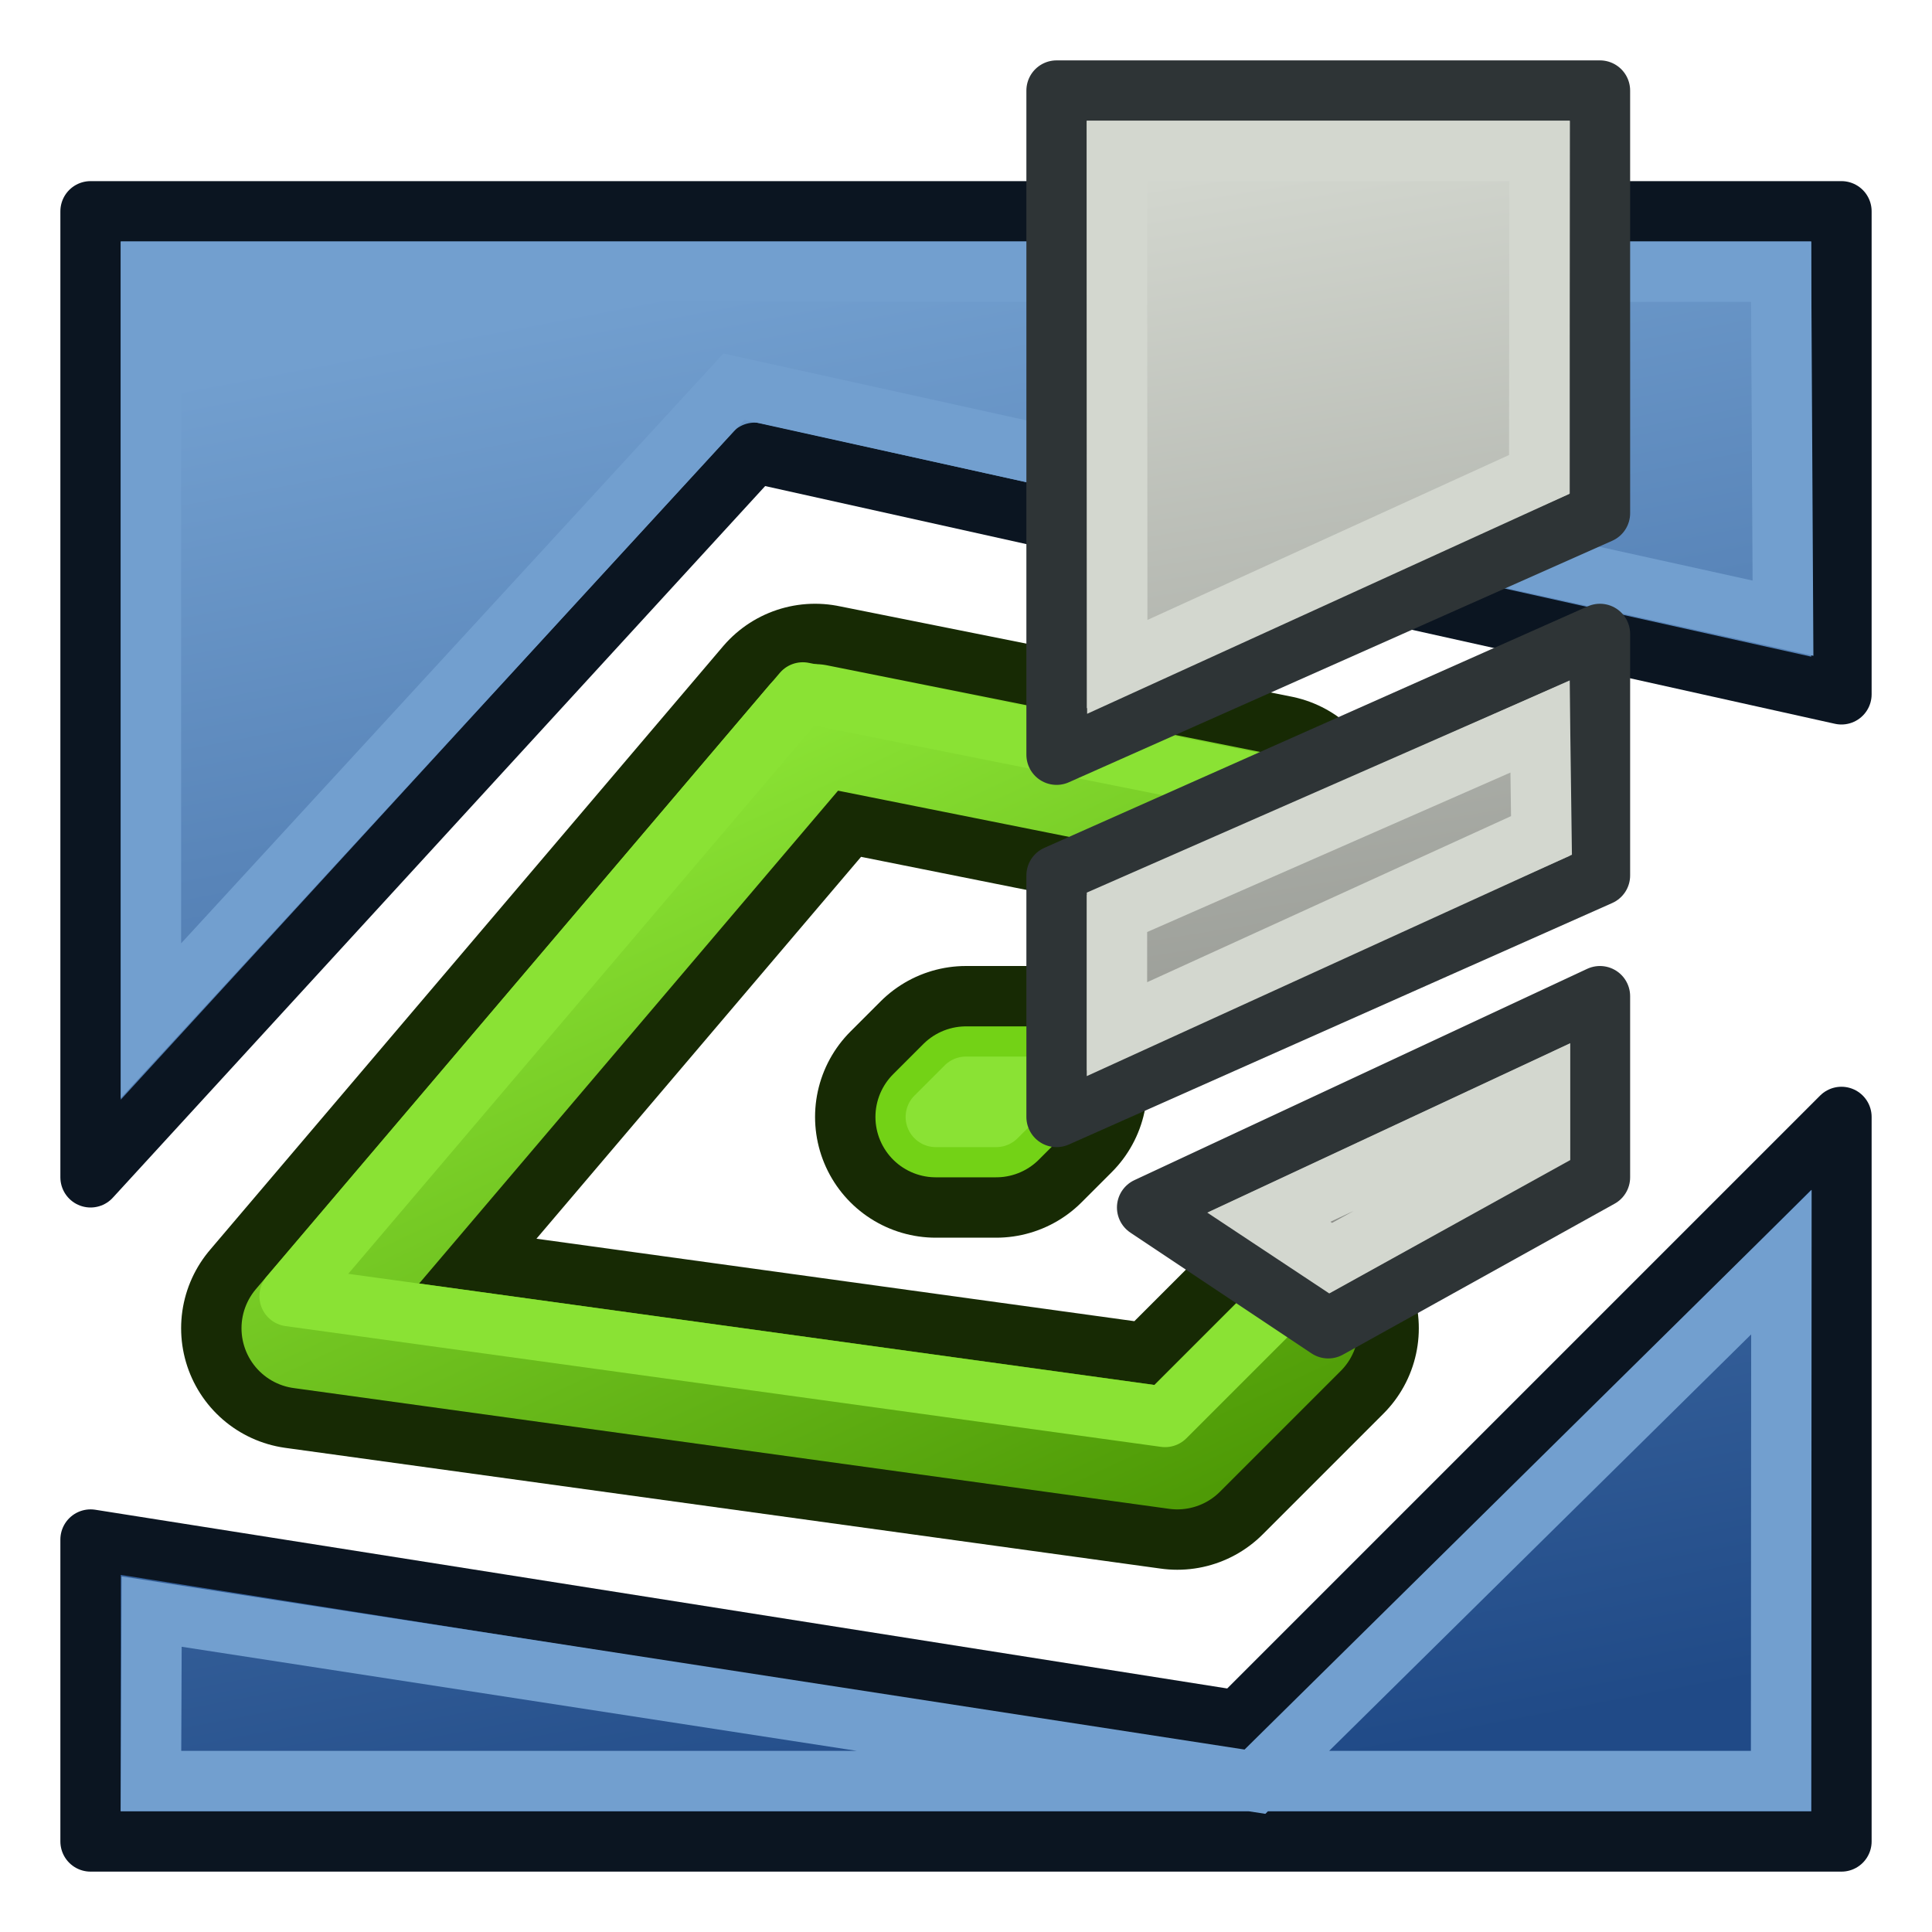
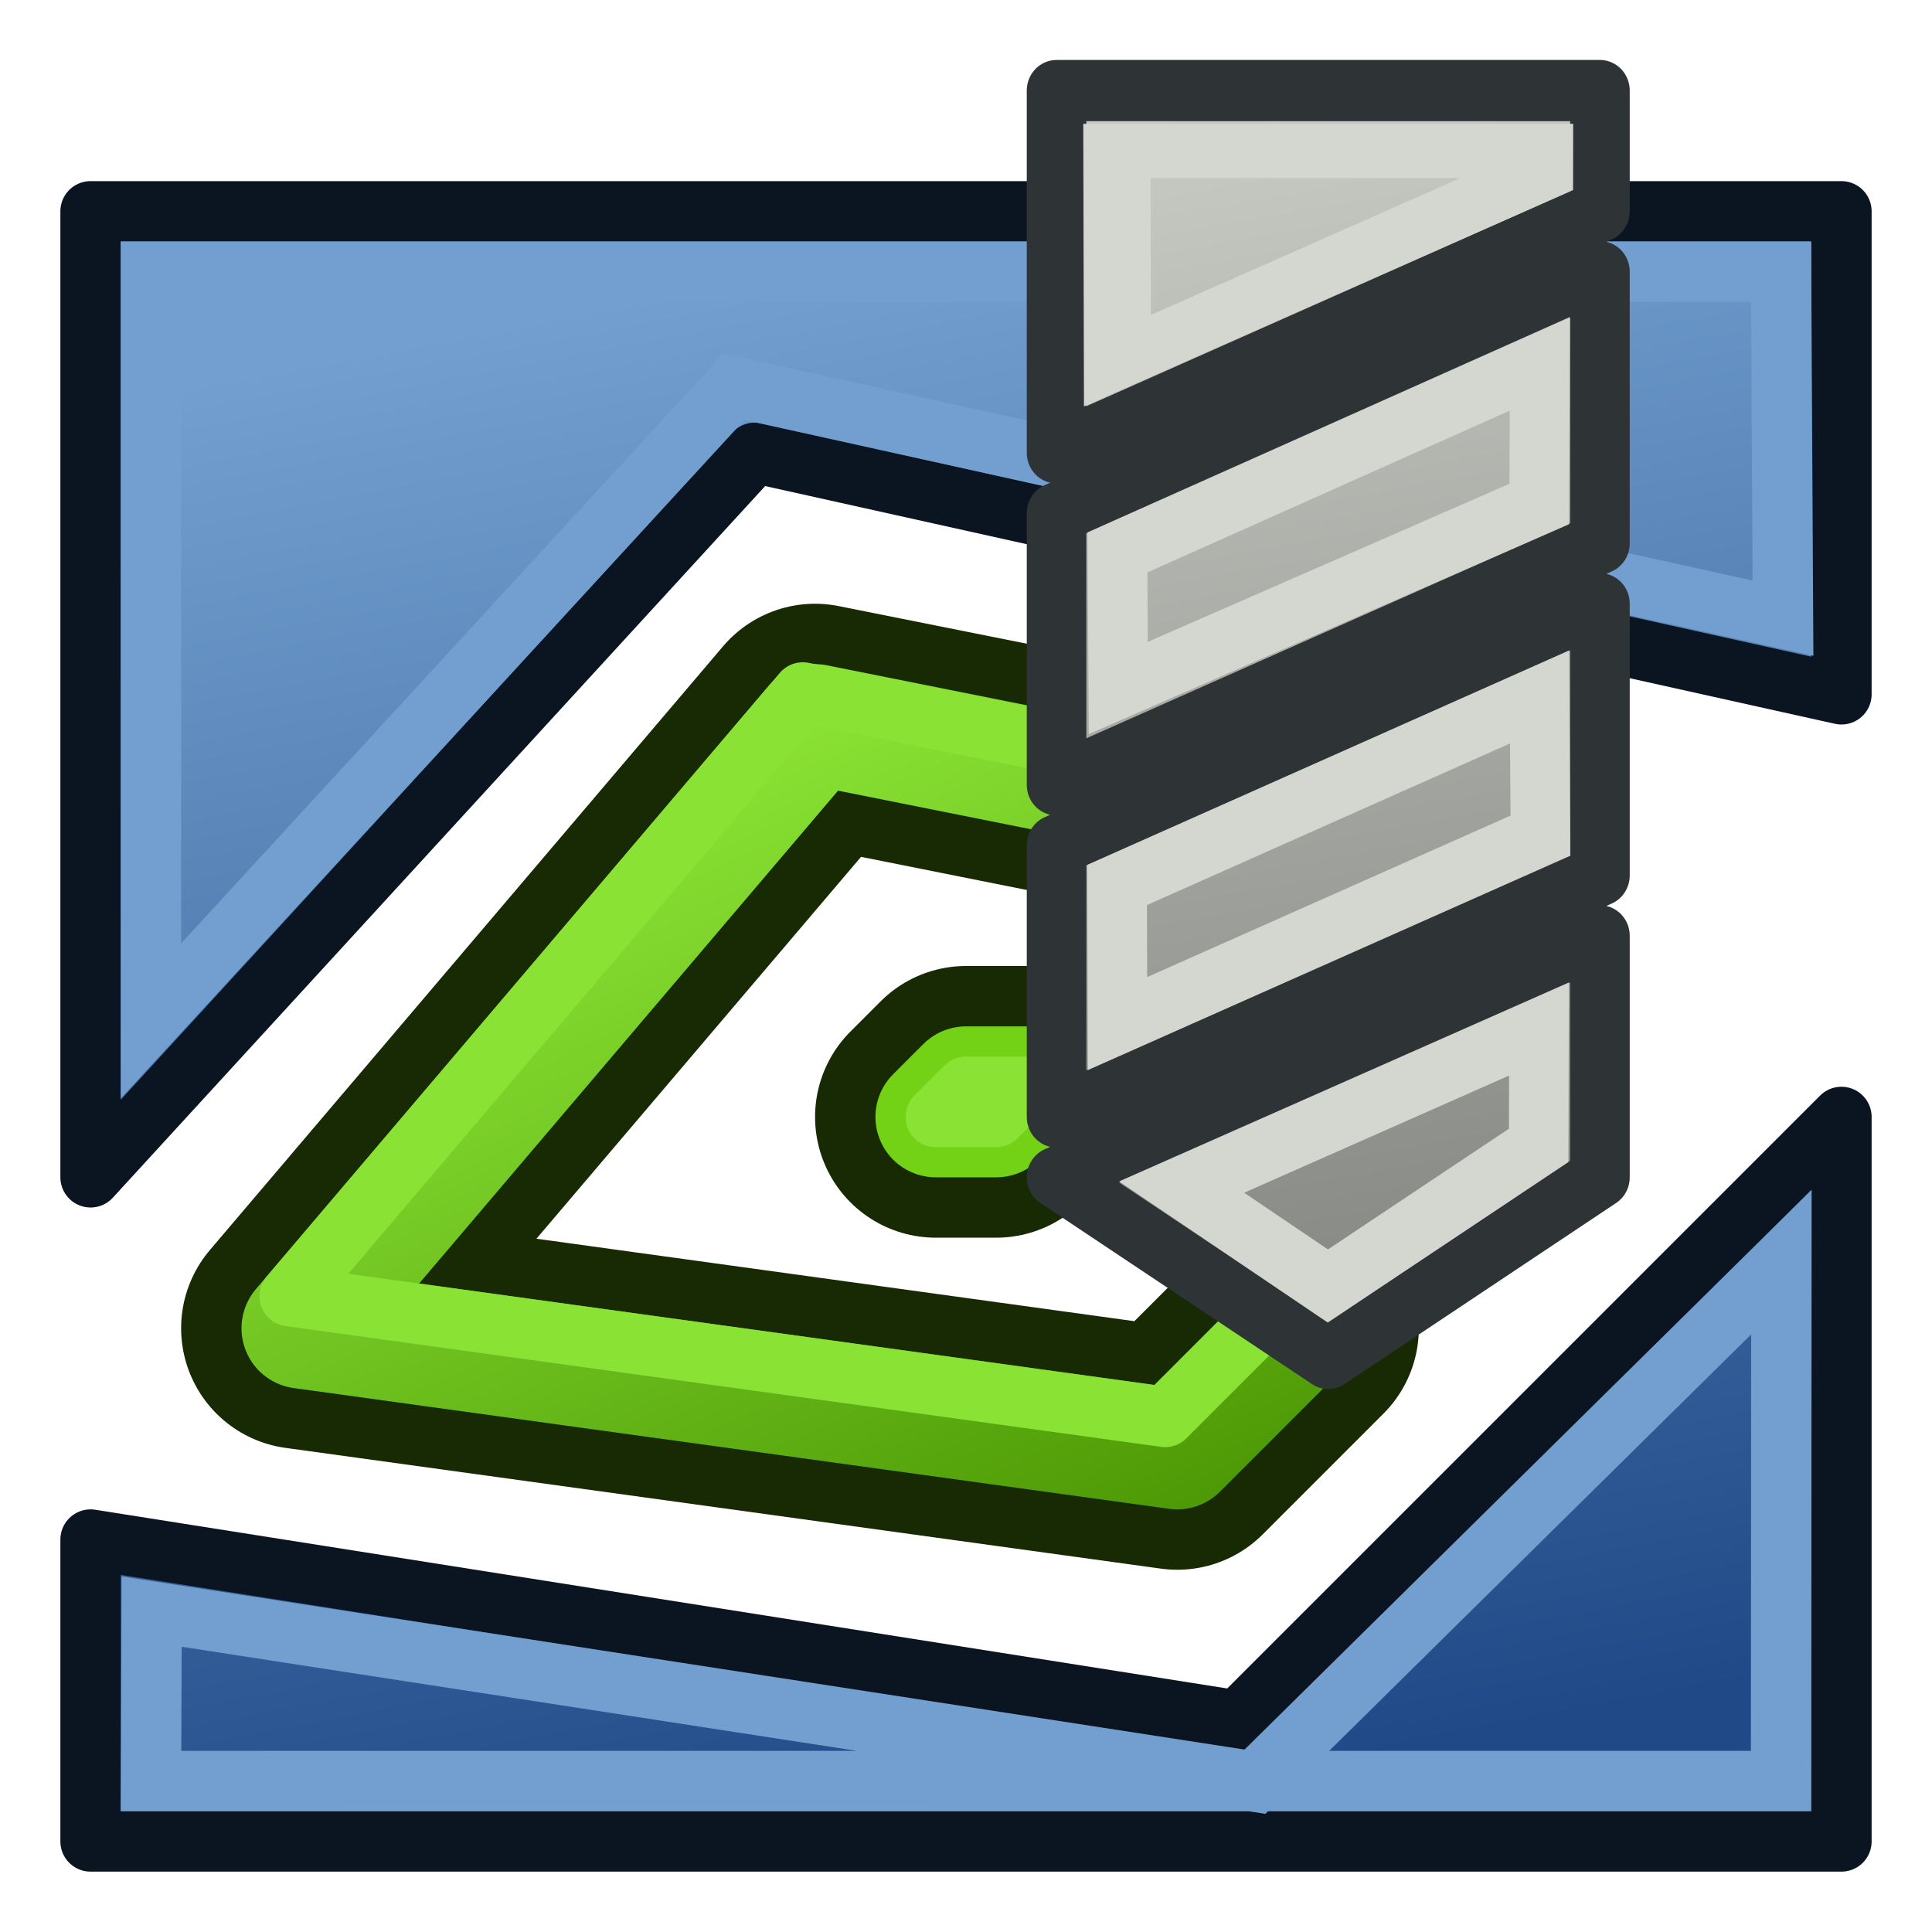
<svg xmlns="http://www.w3.org/2000/svg" xmlns:xlink="http://www.w3.org/1999/xlink" width="64px" height="64px" id="svg2816" version="1.1">
  <defs id="defs2818">
    <linearGradient id="linearGradient4718">
      <stop style="stop-color:#4e9a06;stop-opacity:1" offset="0" id="stop4720" />
      <stop style="stop-color:#8ae234;stop-opacity:1" offset="1" id="stop4722" />
    </linearGradient>
    <linearGradient id="linearGradient4674">
      <stop style="stop-color:#204a87;stop-opacity:1" offset="0" id="stop4676" />
      <stop style="stop-color:#729fcf;stop-opacity:1" offset="1" id="stop4678" />
    </linearGradient>
    <linearGradient id="linearGradient4513">
      <stop style="stop-color:#ffffff;stop-opacity:1;" offset="0" id="stop4515" />
      <stop style="stop-color:#999999;stop-opacity:1;" offset="1" id="stop4517" />
    </linearGradient>
    <linearGradient id="linearGradient3681">
      <stop id="stop3697" offset="0" style="stop-color:#fff110;stop-opacity:1;" />
      <stop style="stop-color:#cf7008;stop-opacity:1;" offset="1" id="stop3685" />
    </linearGradient>
    <pattern patternTransform="matrix(0.6764373,-0.8182915,2.457831,1.884455,-26.45061,18.29495)" id="pattern5231" xlink:href="#Strips1_1-4" />
    <pattern id="Strips1_1-4" patternTransform="matrix(0.6677284,-1.003708,2.426188,2.311455,3.476099,3.534923)" height="1" width="2" patternUnits="userSpaceOnUse">
      <rect id="rect4483-4" height="2" width="1" y="-0.5" x="0" style="fill:black;stroke:none" />
    </pattern>
    <pattern patternTransform="matrix(0.6677284,-1.003708,2.426188,2.311455,39.61838,8.96928)" id="pattern5231-4" xlink:href="#Strips1_1-6" />
    <pattern id="Strips1_1-6" patternTransform="matrix(0.6677284,-1.003708,2.426188,2.311455,3.476099,3.534923)" height="1" width="2" patternUnits="userSpaceOnUse">
      <rect id="rect4483-0" height="2" width="1" y="-0.5" x="0" style="fill:black;stroke:none" />
    </pattern>
    <pattern patternTransform="matrix(0.6651338,-1.06313,2.41676,2.448297,-49.76257,2.954681)" id="pattern5296" xlink:href="#pattern5231-3" />
    <pattern patternTransform="matrix(0.6677284,-1.003708,2.426188,2.311455,-26.33628,10.8872)" id="pattern5231-3" xlink:href="#Strips1_1-4-3" />
    <pattern id="Strips1_1-4-3" patternTransform="matrix(0.6677284,-1.003708,2.426188,2.311455,3.476099,3.534923)" height="1" width="2" patternUnits="userSpaceOnUse">
      <rect id="rect4483-4-6" height="2" width="1" y="-0.5" x="0" style="fill:black;stroke:none" />
    </pattern>
    <pattern patternTransform="matrix(0.4284489,-0.6215585,1.556767,1.431396,27.94841,13.30646)" id="pattern5330" xlink:href="#Strips1_1-9" />
    <pattern id="Strips1_1-9" patternTransform="matrix(0.6677284,-1.003708,2.426188,2.311455,3.476099,3.534923)" height="1" width="2" patternUnits="userSpaceOnUse">
      <rect id="rect4483-3" height="2" width="1" y="-0.5" x="0" style="fill:black;stroke:none" />
    </pattern>
    <linearGradient xlink:href="#linearGradient3681" id="linearGradient3687" x1="37.898" y1="41.088" x2="4.061" y2="40.169" gradientUnits="userSpaceOnUse" gradientTransform="translate(127.2727,-51.27273)" />
    <linearGradient xlink:href="#linearGradient3681" id="linearGradient3695" x1="37.894" y1="40.485" x2="59.811" y2="43.559" gradientUnits="userSpaceOnUse" gradientTransform="translate(127.2727,-51.27273)" />
    <linearGradient id="linearGradient3681-3">
      <stop id="stop3697-3" offset="0" style="stop-color:#fff110;stop-opacity:1;" />
      <stop style="stop-color:#cf7008;stop-opacity:1;" offset="1" id="stop3685-4" />
    </linearGradient>
    <linearGradient y2="43.559" x2="59.811" y1="40.485" x1="37.894" gradientTransform="translate(-37.00068,-20.48737)" gradientUnits="userSpaceOnUse" id="linearGradient3608" xlink:href="#linearGradient3681-3" />
    <linearGradient id="linearGradient4513-2">
      <stop style="stop-color:#ffffff;stop-opacity:1;" offset="0" id="stop4515-2" />
      <stop style="stop-color:#999999;stop-opacity:1;" offset="1" id="stop4517-4" />
    </linearGradient>
    <radialGradient r="23.635" fy="7.932" fx="32.152" cy="7.932" cx="32.152" gradientTransform="matrix(1,0,0,1.184116,-8.517325,-3.409757)" gradientUnits="userSpaceOnUse" id="radialGradient4538" xlink:href="#linearGradient4513-2" />
    <linearGradient id="linearGradient4513-1">
      <stop style="stop-color:#ffffff;stop-opacity:1;" offset="0" id="stop4515-8" />
      <stop style="stop-color:#999999;stop-opacity:1;" offset="1" id="stop4517-6" />
    </linearGradient>
    <radialGradient r="23.635" fy="7.932" fx="32.152" cy="7.932" cx="32.152" gradientTransform="matrix(1,0,0,1.184116,-8.517325,-3.409757)" gradientUnits="userSpaceOnUse" id="radialGradient4538-6" xlink:href="#linearGradient4513-1" />
    <linearGradient id="linearGradient4513-1-3">
      <stop style="stop-color:#ffffff;stop-opacity:1;" offset="0" id="stop4515-8-7" />
      <stop style="stop-color:#999999;stop-opacity:1;" offset="1" id="stop4517-6-5" />
    </linearGradient>
    <radialGradient r="23.635" fy="35.869" fx="32.152" cy="35.869" cx="32.152" gradientTransform="matrix(0.3949791,0,0,1.184116,-2.716491,-26.06701)" gradientUnits="userSpaceOnUse" id="radialGradient3069" xlink:href="#linearGradient4513-1-3" />
    <linearGradient id="linearGradient4513-1-2">
      <stop style="stop-color:#ffffff;stop-opacity:1;" offset="0" id="stop4515-8-6" />
      <stop style="stop-color:#999999;stop-opacity:1;" offset="1" id="stop4517-6-6" />
    </linearGradient>
    <radialGradient r="23.635" fy="35.869" fx="32.152" cy="35.869" cx="32.152" gradientTransform="matrix(0.3949791,0,0,1.184116,-2.716491,-26.06701)" gradientUnits="userSpaceOnUse" id="radialGradient3102" xlink:href="#linearGradient4513-1-2" />
    <radialGradient xlink:href="#linearGradient4513-1" id="radialGradient3132" gradientUnits="userSpaceOnUse" gradientTransform="matrix(0.3949791,0,0,1.184116,29.90015,-9.43093)" cx="32.152" cy="27.951" fx="32.152" fy="27.951" r="23.635" />
    <linearGradient xlink:href="#linearGradient4031" id="linearGradient4055" gradientUnits="userSpaceOnUse" gradientTransform="translate(71.49472,-3.198256)" x1="30" y1="17" x2="36" y2="54.227" />
    <linearGradient id="linearGradient4031">
      <stop id="stop4033" offset="0" style="stop-color:#d3d7cf;stop-opacity:1" />
      <stop id="stop4035" offset="1" style="stop-color:#888a85;stop-opacity:1" />
    </linearGradient>
    <linearGradient xlink:href="#linearGradient4674" id="linearGradient4680" x1="37.125" y1="59.75" x2="27.375" y2="8.625" gradientUnits="userSpaceOnUse" />
    <linearGradient xlink:href="#linearGradient4718" id="linearGradient4724" x1="38.759" y1="50.054" x2="26.527" y2="23.979" gradientUnits="userSpaceOnUse" />
+     <linearGradient xlink:href="#linearGradient3898-8-9" id="linearGradient3147" gradientUnits="userSpaceOnUse" x1="35.06" y1="53.009" x2="27.286" y2="7.312" />
+     <linearGradient id="linearGradient3898-8-9">
+       <stop style="stop-color:#888a85;stop-opacity:1" offset="0" id="stop3900-2-2" />
+       <stop style="stop-color:#d3d7cf;stop-opacity:1" offset="1" id="stop3902-4-7" />
+     </linearGradient>
+     <linearGradient xlink:href="#linearGradient3898-8-9" id="linearGradient3143" gradientUnits="userSpaceOnUse" x1="35.06" y1="53.009" x2="27.286" y2="7.312" />
+     <linearGradient xlink:href="#linearGradient3898-8-9" id="linearGradient3145" gradientUnits="userSpaceOnUse" x1="35.06" y1="53.009" x2="27.286" y2="7.312" />
  </defs>
  <g id="layer1">
    <path style="color:#000000;fill:url(#linearGradient4680);fill-opacity:1;fill-rule:nonzero;stroke:#0b1521;stroke-width:2;stroke-linecap:butt;stroke-linejoin:round;stroke-miterlimit:4;stroke-opacity:1;stroke-dasharray:none;stroke-dashoffset:0;marker:none;visibility:visible;display:inline;overflow:visible;enable-background:accumulate" d="M 3,7 3,39 25,15 61,23 61,7 z M 61,37 41,57 3,51 3,61 61,61 z" id="rect3105" />
    <path style="color:#000000;fill:none;stroke:#172a04;stroke-width:8;stroke-linecap:round;stroke-linejoin:round;stroke-miterlimit:4;stroke-opacity:1;stroke-dasharray:none;stroke-dashoffset:0;marker:none;visibility:visible;display:inline;overflow:visible;enable-background:accumulate" d="M 42,27 27,24 10,44 39,48 43,44" id="path3120" />
    <path style="color:#000000;fill:none;stroke:#172a04;stroke-width:8;stroke-linecap:butt;stroke-linejoin:round;stroke-miterlimit:4;stroke-opacity:1;stroke-dasharray:none;stroke-dashoffset:0;marker:none;visibility:visible;display:inline;overflow:visible;enable-background:accumulate" d="m 34,36 -2,0 -1,1 2,0 z" id="path3907" />
    <path style="color:#000000;fill:none;stroke:#729fcf;stroke-width:2;stroke-linecap:butt;stroke-linejoin:miter;stroke-miterlimit:4;stroke-opacity:1;stroke-dasharray:none;stroke-dashoffset:0;marker:none;visibility:visible;display:inline;overflow:visible;enable-background:accumulate" d="M 5,9 5,33.815 24.311,12.811 59.064,20.478 59,9 z M 59.011,41.81 41.572,59.021 5.023,53.386 5,59 59,59 z" id="rect3105-5" />
    <path style="color:#000000;fill:none;stroke:url(#linearGradient4724);stroke-width:4;stroke-linecap:round;stroke-linejoin:round;stroke-miterlimit:4;stroke-opacity:1;stroke-dasharray:none;stroke-dashoffset:0;marker:none;visibility:visible;display:inline;overflow:visible;enable-background:accumulate" d="M 42,27 27,24 10,44 39,48 43,44" id="path3120-3" />
    <path style="color:#000000;fill:none;stroke:#8ae234;stroke-width:2;stroke-linecap:round;stroke-linejoin:round;stroke-miterlimit:4;stroke-opacity:1;stroke-dasharray:none;stroke-dashoffset:0;marker:none;visibility:visible;display:inline;overflow:visible;enable-background:accumulate" d="m 41.594,25.938 -15,-3 -17,20 29,4 4,-4" id="path3120-3-5" />
    <path style="color:#000000;fill:none;stroke:#73d216;stroke-width:4;stroke-linecap:butt;stroke-linejoin:round;stroke-miterlimit:4;stroke-opacity:1;stroke-dasharray:none;stroke-dashoffset:0;marker:none;visibility:visible;display:inline;overflow:visible;enable-background:accumulate" d="m 34,36 -2,0 -1,1 2,0 z" id="path3907-6" />
    <path style="color:#000000;fill:none;stroke:#8ae234;stroke-width:2;stroke-linecap:butt;stroke-linejoin:round;stroke-miterlimit:4;stroke-opacity:1;stroke-dasharray:none;stroke-dashoffset:0;marker:none;visibility:visible;display:inline;overflow:visible;enable-background:accumulate" d="m 34,36 -2,0 -1,1 2,0 z" id="path3907-6-2" />
-     <g id="g4051" transform="translate(-59.49472,-8.801744)">
-       <path id="rect4417-3" d="m 94.495,11.802 10e-7,22 18,-8 0,-14 z m 18,18 -18,8 0,8 18,-8 z m 0,12 -15,7 6,4 9,-5 z" style="color:#000000;fill:url(#linearGradient4055);fill-opacity:1;fill-rule:nonzero;stroke:#2e3436;stroke-width:2;stroke-linecap:butt;stroke-linejoin:round;stroke-miterlimit:4;stroke-opacity:1;stroke-dasharray:none;stroke-dashoffset:0;marker:none;visibility:visible;display:inline;overflow:visible;enable-background:accumulate" />
-       <path id="rect4417-1" d="m 96.495,13.802 0.011,17.091 13.977,-6.375 0.011,-10.716 z M 110.51,32.871 l -14.014,6.152 -7.9e-4,3.871 14.063,-6.418 z m 7.9e-4,12.059 -8.984,4.193 2.048,1.357 6.936,-3.839 z" style="color:#000000;fill:none;stroke:#d3d7cf;stroke-width:2;stroke-linecap:butt;stroke-linejoin:miter;stroke-miterlimit:4;stroke-opacity:1;stroke-dasharray:none;stroke-dashoffset:0;marker:none;visibility:visible;display:inline;overflow:visible;enable-background:accumulate" />
+     <g id="g3908-1-4" transform="matrix(1.238368,0,0,1,-47.54617,-14)">
+       <g id="g3135">
+         <g transform="matrix(0.7861272,0,0,1,48.76879,3)" id="g3859-7-3">
+           <g id="g3126-1-1" style="fill:url(#linearGradient3147);fill-opacity:1">
+             <path style="color:#000000;fill:url(#linearGradient3143);fill-opacity:1;fill-rule:nonzero;stroke:#2e3436;stroke-width:2.027;stroke-linecap:butt;stroke-linejoin:round;stroke-miterlimit:4;stroke-opacity:1;stroke-dasharray:none;stroke-dashoffset:0;marker:none;visibility:visible;display:inline;overflow:visible;enable-background:accumulate" d="m 22.755,28 0,9 18.49,-8 0,-9 z m 18.49,3 -18.49,8 0,9 18.49,-8 z m 0,11 L 22.755,50 32,56 41.245,50 z" id="rect4417-1-2" />
+             <path style="fill:url(#linearGradient3145);fill-opacity:1;stroke:#2e3436;stroke-width:2.027;stroke-linecap:butt;stroke-linejoin:round;stroke-opacity:1" d="m 22.755,26 0,-12 18.49,0 0,4 z" id="path3085-5-3" />
+           </g>
+           <path id="rect4417-1-4-2-3" d="m 24.827,29.299 0.028,4.492 14.32,-6.093 0.023,-4.646 z m 14.362,4.789 -14.374,6.229 0.015,4.59 14.39,-6.225 z m -0.019,11 -12.158,5.235 4.974,3.277 7.175,-4.659 z" style="color:#000000;fill:none;stroke:#d3d7cf;stroke-width:2.027;stroke-linecap:butt;stroke-linejoin:miter;stroke-miterlimit:4;stroke-opacity:1;stroke-dasharray:none;stroke-dashoffset:0;marker:none;visibility:visible;display:inline;overflow:visible;enable-background:accumulate" />
+         </g>
+         <path style="fill:none;stroke:#d3d7cf;stroke-width:1.797;stroke-linecap:butt;stroke-linejoin:miter;stroke-opacity:1" d="m 68.272,19 0.014,6.948 L 79.576,19.763 79.577,19 z" id="path3906-7-4" />
+       </g>
    </g>
  </g>
</svg>
